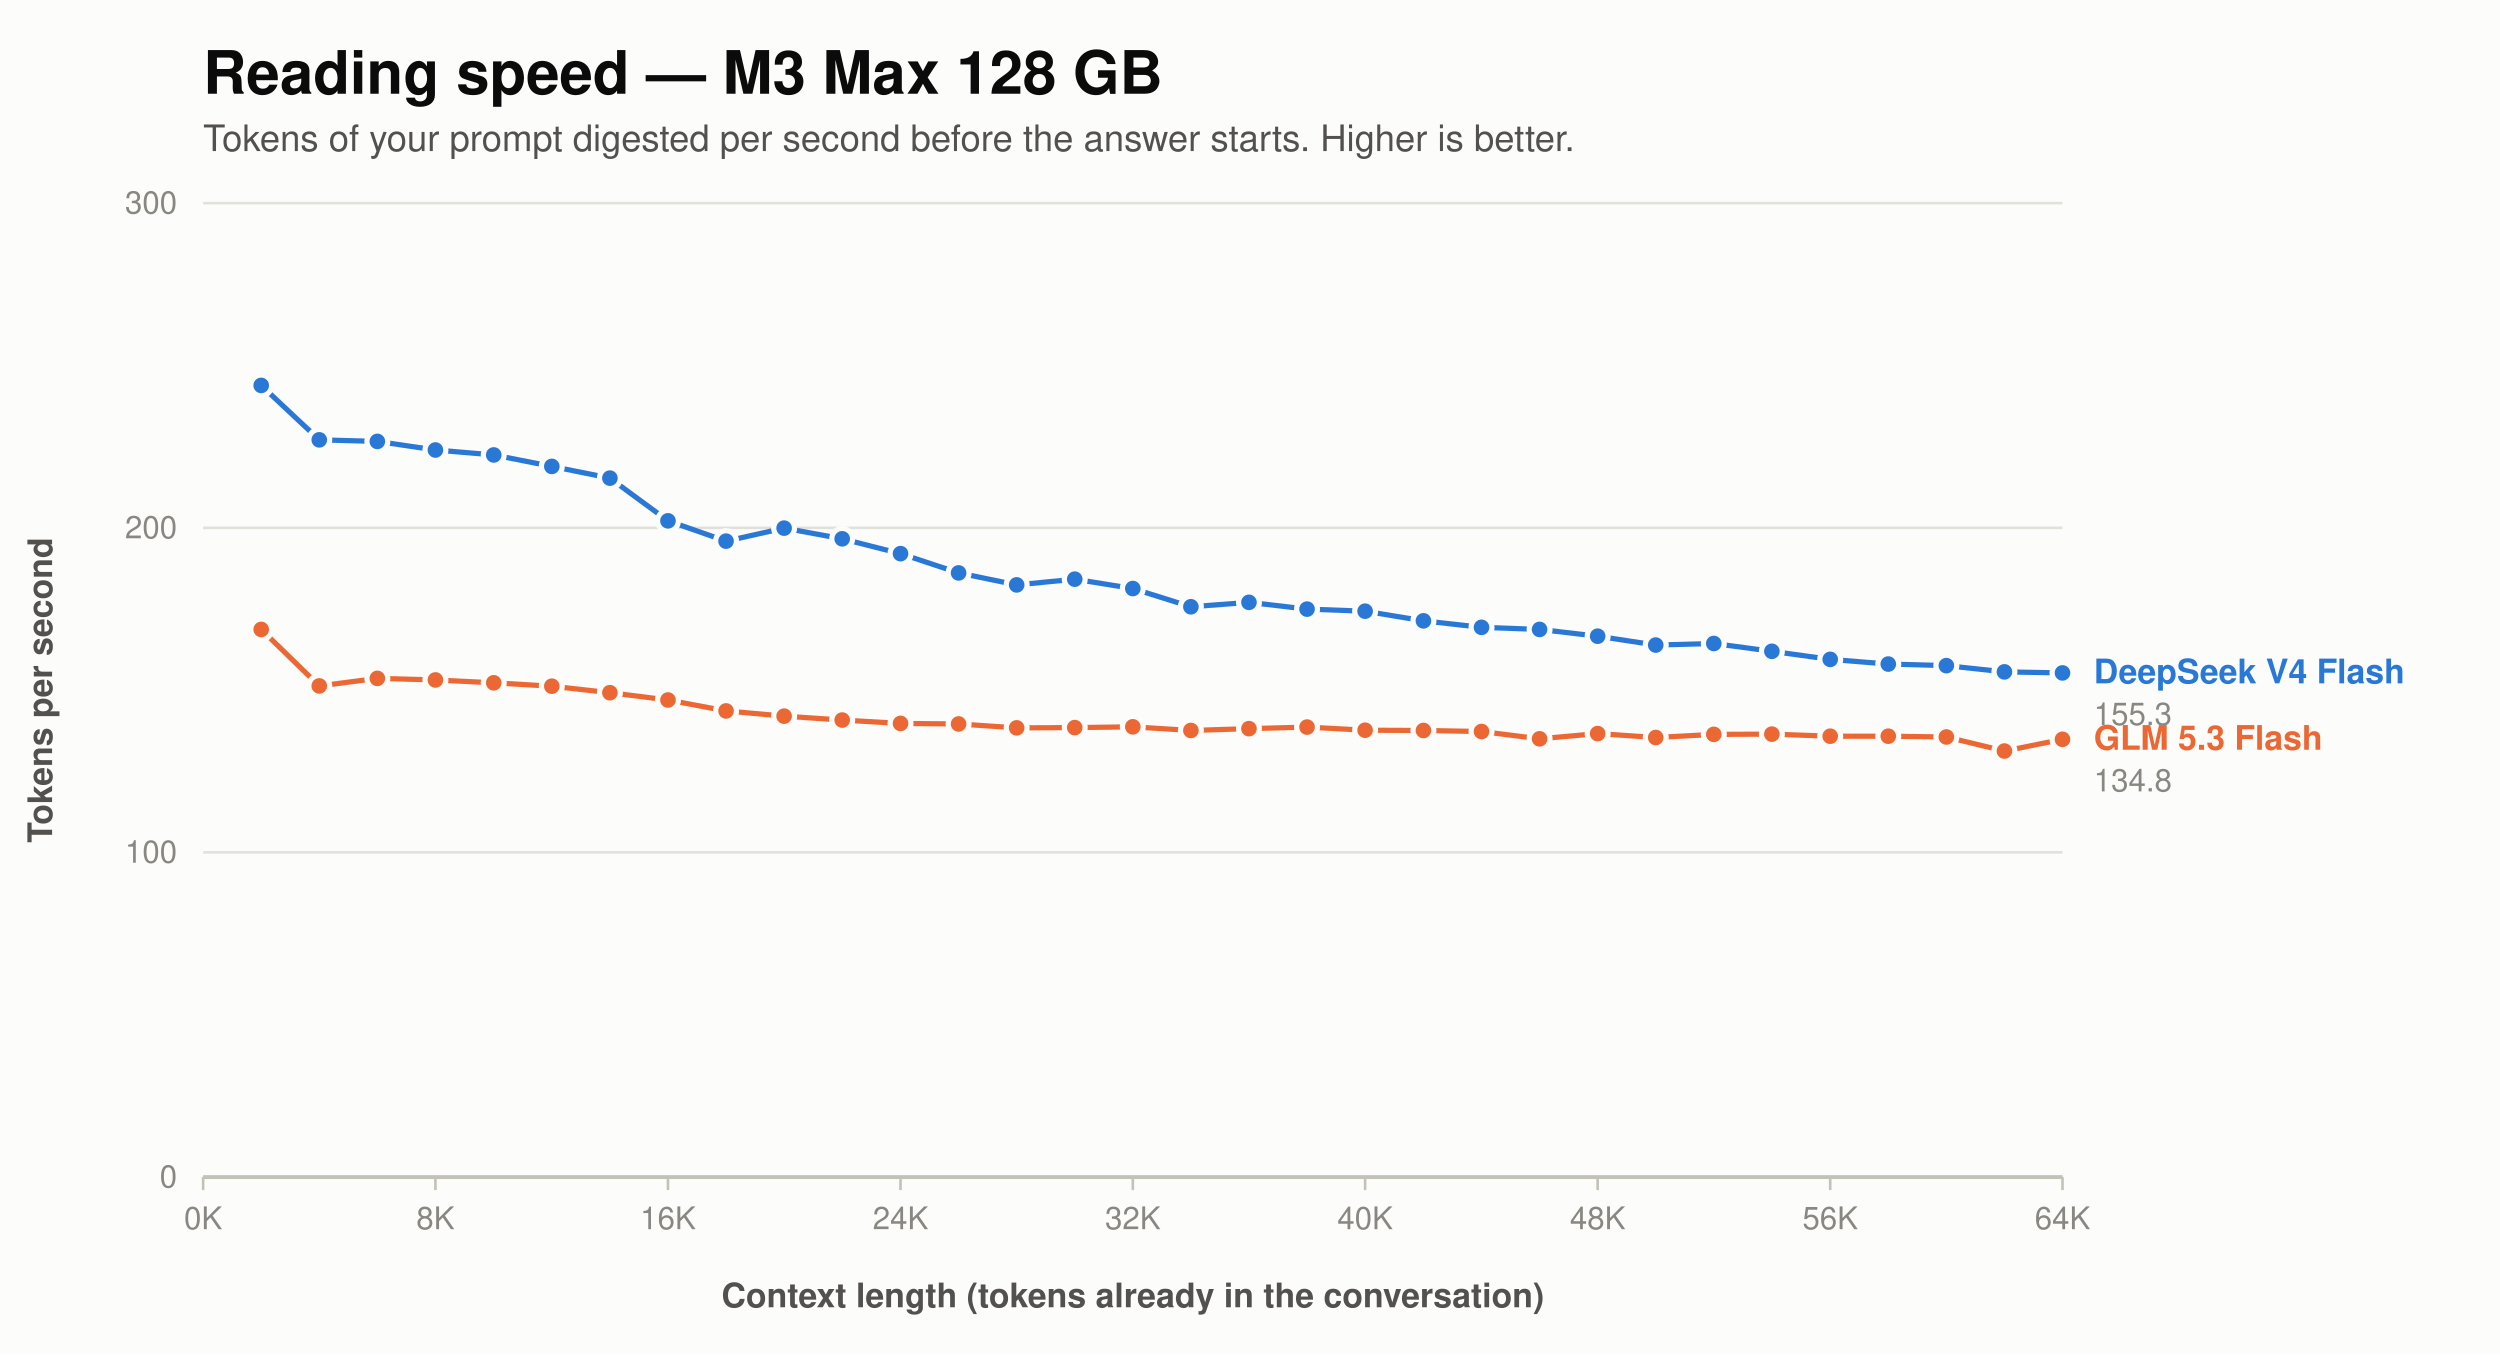
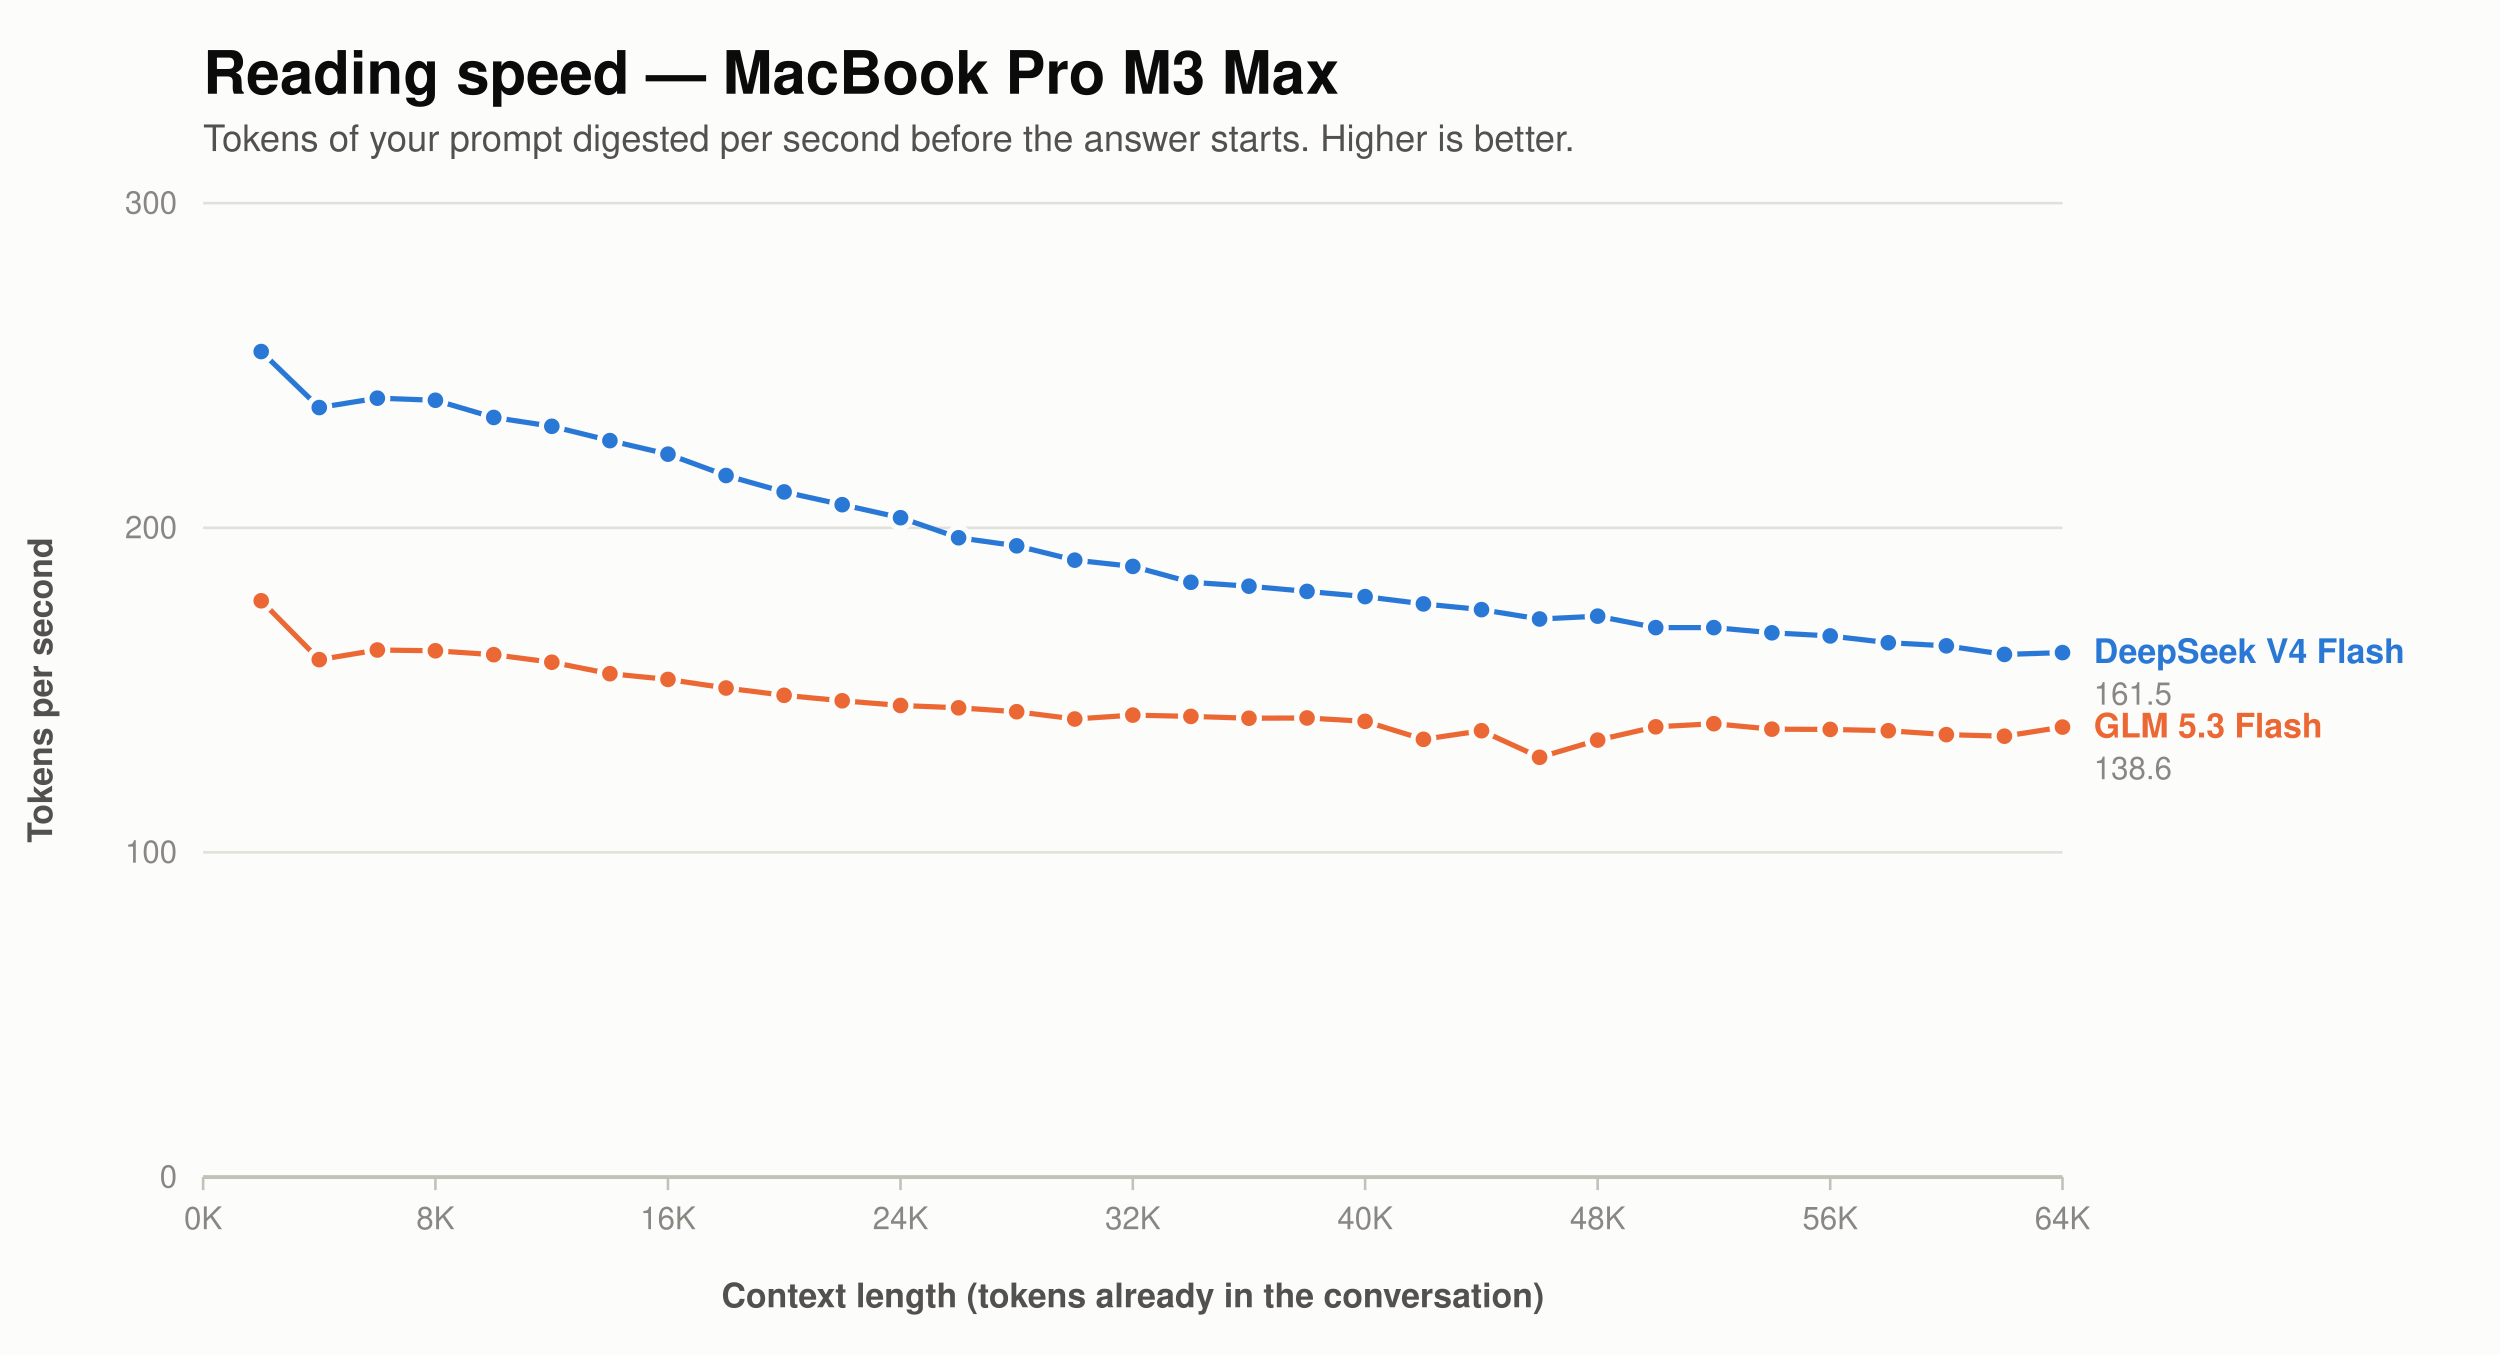
- <svg xmlns="http://www.w3.org/2000/svg" width="960" height="520" viewBox="0 0 960 520" role="img" aria-label="Reading speed — M3 Max 128 GB">
+ <svg xmlns="http://www.w3.org/2000/svg" width="960" height="520" viewBox="0 0 960 520" role="img" aria-label="Reading speed — MacBook Pro M3 Max">
  <style>
text{font-family:-apple-system,BlinkMacSystemFont,'Segoe UI',Helvetica,Arial,sans-serif}
.title{font-size:23px;font-weight:700;fill:#0b0b0b}
.sub{font-size:14px;fill:#52514e}
.axlab{font-size:13px;font-weight:600;fill:#52514e}
.tick{font-size:12px;fill:#898781}
.slab{font-size:13px;font-weight:700}
</style>
  <rect width="960" height="520" fill="#fcfcfb" />
-   <text class="title" x="78" y="36">Reading speed — M3 Max 128 GB</text>
+   <text class="title" x="78" y="36">Reading speed — MacBook Pro M3 Max</text>
  <text class="sub" x="78" y="58">Tokens of your prompt digested per second before the answer starts. Higher is better.</text>
  <line x1="78" y1="452.0" x2="792" y2="452.0" stroke="#e1e0d9" stroke-width="1" />
  <text class="tick" x="68" y="456.0" text-anchor="end">0</text>
  <line x1="78" y1="327.3" x2="792" y2="327.3" stroke="#e1e0d9" stroke-width="1" />
  <text class="tick" x="68" y="331.3" text-anchor="end">100</text>
  <line x1="78" y1="202.7" x2="792" y2="202.7" stroke="#e1e0d9" stroke-width="1" />
  <text class="tick" x="68" y="206.7" text-anchor="end">200</text>
  <line x1="78" y1="78.0" x2="792" y2="78.0" stroke="#e1e0d9" stroke-width="1" />
  <text class="tick" x="68" y="82.0" text-anchor="end">300</text>
  <line x1="78.0" y1="452" x2="78.0" y2="457" stroke="#c3c2b7" stroke-width="1" />
  <text class="tick" x="78.0" y="472" text-anchor="middle">0K</text>
  <line x1="167.2" y1="452" x2="167.2" y2="457" stroke="#c3c2b7" stroke-width="1" />
  <text class="tick" x="167.2" y="472" text-anchor="middle">8K</text>
  <line x1="256.5" y1="452" x2="256.5" y2="457" stroke="#c3c2b7" stroke-width="1" />
  <text class="tick" x="256.5" y="472" text-anchor="middle">16K</text>
  <line x1="345.8" y1="452" x2="345.8" y2="457" stroke="#c3c2b7" stroke-width="1" />
  <text class="tick" x="345.8" y="472" text-anchor="middle">24K</text>
  <line x1="435.0" y1="452" x2="435.0" y2="457" stroke="#c3c2b7" stroke-width="1" />
  <text class="tick" x="435.0" y="472" text-anchor="middle">32K</text>
  <line x1="524.2" y1="452" x2="524.2" y2="457" stroke="#c3c2b7" stroke-width="1" />
  <text class="tick" x="524.2" y="472" text-anchor="middle">40K</text>
  <line x1="613.5" y1="452" x2="613.5" y2="457" stroke="#c3c2b7" stroke-width="1" />
  <text class="tick" x="613.5" y="472" text-anchor="middle">48K</text>
  <line x1="702.8" y1="452" x2="702.8" y2="457" stroke="#c3c2b7" stroke-width="1" />
  <text class="tick" x="702.8" y="472" text-anchor="middle">56K</text>
  <line x1="792.0" y1="452" x2="792.0" y2="457" stroke="#c3c2b7" stroke-width="1" />
  <text class="tick" x="792.0" y="472" text-anchor="middle">64K</text>
  <line x1="78" y1="452" x2="792" y2="452" stroke="#c3c2b7" stroke-width="1.5" />
  <text class="axlab" x="435" y="502" text-anchor="middle">Context length (tokens already in the conversation)</text>
  <text class="axlab" transform="translate(20,265) rotate(-90)" text-anchor="middle">Tokens per second</text>
-   <path d="M100.3,148.0 L122.6,168.9 L144.9,169.5 L167.2,172.8 L189.6,174.7 L211.9,179.1 L234.2,183.6 L256.5,200.0 L278.8,207.8 L301.1,202.8 L323.4,206.9 L345.8,212.6 L368.1,220.0 L390.4,224.6 L412.7,222.4 L435.0,226.0 L457.3,233.0 L479.6,231.3 L501.9,233.9 L524.2,234.7 L546.6,238.4 L568.9,240.9 L591.2,241.7 L613.5,244.3 L635.8,247.7 L658.1,247.1 L680.4,250.1 L702.8,253.2 L725.1,255.0 L747.4,255.6 L769.7,258.0 L792.0,258.4" fill="none" stroke="#2a78d6" stroke-width="2" stroke-linejoin="round" stroke-linecap="round" />
-   <circle cx="100.3" cy="148.0" r="4" fill="#2a78d6" stroke="#fcfcfb" stroke-width="2" />
-   <circle cx="122.6" cy="168.9" r="4" fill="#2a78d6" stroke="#fcfcfb" stroke-width="2" />
-   <circle cx="144.9" cy="169.5" r="4" fill="#2a78d6" stroke="#fcfcfb" stroke-width="2" />
-   <circle cx="167.2" cy="172.8" r="4" fill="#2a78d6" stroke="#fcfcfb" stroke-width="2" />
-   <circle cx="189.6" cy="174.7" r="4" fill="#2a78d6" stroke="#fcfcfb" stroke-width="2" />
-   <circle cx="211.9" cy="179.1" r="4" fill="#2a78d6" stroke="#fcfcfb" stroke-width="2" />
-   <circle cx="234.2" cy="183.6" r="4" fill="#2a78d6" stroke="#fcfcfb" stroke-width="2" />
-   <circle cx="256.5" cy="200.0" r="4" fill="#2a78d6" stroke="#fcfcfb" stroke-width="2" />
-   <circle cx="278.8" cy="207.8" r="4" fill="#2a78d6" stroke="#fcfcfb" stroke-width="2" />
-   <circle cx="301.1" cy="202.8" r="4" fill="#2a78d6" stroke="#fcfcfb" stroke-width="2" />
-   <circle cx="323.4" cy="206.9" r="4" fill="#2a78d6" stroke="#fcfcfb" stroke-width="2" />
-   <circle cx="345.8" cy="212.6" r="4" fill="#2a78d6" stroke="#fcfcfb" stroke-width="2" />
-   <circle cx="368.1" cy="220.0" r="4" fill="#2a78d6" stroke="#fcfcfb" stroke-width="2" />
-   <circle cx="390.4" cy="224.6" r="4" fill="#2a78d6" stroke="#fcfcfb" stroke-width="2" />
-   <circle cx="412.7" cy="222.4" r="4" fill="#2a78d6" stroke="#fcfcfb" stroke-width="2" />
-   <circle cx="435.0" cy="226.0" r="4" fill="#2a78d6" stroke="#fcfcfb" stroke-width="2" />
-   <circle cx="457.3" cy="233.0" r="4" fill="#2a78d6" stroke="#fcfcfb" stroke-width="2" />
-   <circle cx="479.6" cy="231.3" r="4" fill="#2a78d6" stroke="#fcfcfb" stroke-width="2" />
-   <circle cx="501.9" cy="233.9" r="4" fill="#2a78d6" stroke="#fcfcfb" stroke-width="2" />
-   <circle cx="524.2" cy="234.7" r="4" fill="#2a78d6" stroke="#fcfcfb" stroke-width="2" />
-   <circle cx="546.6" cy="238.4" r="4" fill="#2a78d6" stroke="#fcfcfb" stroke-width="2" />
-   <circle cx="568.9" cy="240.9" r="4" fill="#2a78d6" stroke="#fcfcfb" stroke-width="2" />
-   <circle cx="591.2" cy="241.7" r="4" fill="#2a78d6" stroke="#fcfcfb" stroke-width="2" />
-   <circle cx="613.5" cy="244.3" r="4" fill="#2a78d6" stroke="#fcfcfb" stroke-width="2" />
-   <circle cx="635.8" cy="247.7" r="4" fill="#2a78d6" stroke="#fcfcfb" stroke-width="2" />
-   <circle cx="658.1" cy="247.1" r="4" fill="#2a78d6" stroke="#fcfcfb" stroke-width="2" />
-   <circle cx="680.4" cy="250.1" r="4" fill="#2a78d6" stroke="#fcfcfb" stroke-width="2" />
-   <circle cx="702.8" cy="253.2" r="4" fill="#2a78d6" stroke="#fcfcfb" stroke-width="2" />
-   <circle cx="725.1" cy="255.0" r="4" fill="#2a78d6" stroke="#fcfcfb" stroke-width="2" />
-   <circle cx="747.4" cy="255.6" r="4" fill="#2a78d6" stroke="#fcfcfb" stroke-width="2" />
-   <circle cx="769.7" cy="258.0" r="4" fill="#2a78d6" stroke="#fcfcfb" stroke-width="2" />
-   <circle cx="792.0" cy="258.4" r="4" fill="#2a78d6" stroke="#fcfcfb" stroke-width="2" />
-   <text class="slab" x="804.0" y="262.4" fill="#2a78d6">DeepSeek V4 Flash</text>
-   <text class="tick" x="804.0" y="278.4">155.3</text>
-   <path d="M100.3,241.7 L122.6,263.4 L144.9,260.5 L167.2,261.1 L189.6,262.2 L211.9,263.5 L234.2,266.0 L256.5,268.8 L278.8,273.0 L301.1,275.0 L323.4,276.5 L345.8,277.8 L368.1,278.0 L390.4,279.5 L412.7,279.4 L435.0,279.1 L457.3,280.5 L479.6,279.8 L501.9,279.2 L524.2,280.4 L546.6,280.5 L568.9,280.9 L591.2,283.7 L613.5,281.7 L635.8,283.2 L658.1,282.0 L680.4,281.9 L702.8,282.7 L725.1,282.7 L747.4,283.0 L769.7,288.4 L792.0,283.9" fill="none" stroke="#eb6834" stroke-width="2" stroke-linejoin="round" stroke-linecap="round" />
-   <circle cx="100.3" cy="241.7" r="4" fill="#eb6834" stroke="#fcfcfb" stroke-width="2" />
-   <circle cx="122.6" cy="263.4" r="4" fill="#eb6834" stroke="#fcfcfb" stroke-width="2" />
-   <circle cx="144.9" cy="260.5" r="4" fill="#eb6834" stroke="#fcfcfb" stroke-width="2" />
-   <circle cx="167.2" cy="261.1" r="4" fill="#eb6834" stroke="#fcfcfb" stroke-width="2" />
-   <circle cx="189.6" cy="262.2" r="4" fill="#eb6834" stroke="#fcfcfb" stroke-width="2" />
-   <circle cx="211.9" cy="263.5" r="4" fill="#eb6834" stroke="#fcfcfb" stroke-width="2" />
-   <circle cx="234.2" cy="266.0" r="4" fill="#eb6834" stroke="#fcfcfb" stroke-width="2" />
-   <circle cx="256.5" cy="268.8" r="4" fill="#eb6834" stroke="#fcfcfb" stroke-width="2" />
-   <circle cx="278.8" cy="273.0" r="4" fill="#eb6834" stroke="#fcfcfb" stroke-width="2" />
-   <circle cx="301.1" cy="275.0" r="4" fill="#eb6834" stroke="#fcfcfb" stroke-width="2" />
-   <circle cx="323.4" cy="276.5" r="4" fill="#eb6834" stroke="#fcfcfb" stroke-width="2" />
-   <circle cx="345.8" cy="277.8" r="4" fill="#eb6834" stroke="#fcfcfb" stroke-width="2" />
-   <circle cx="368.1" cy="278.0" r="4" fill="#eb6834" stroke="#fcfcfb" stroke-width="2" />
-   <circle cx="390.4" cy="279.5" r="4" fill="#eb6834" stroke="#fcfcfb" stroke-width="2" />
-   <circle cx="412.7" cy="279.4" r="4" fill="#eb6834" stroke="#fcfcfb" stroke-width="2" />
-   <circle cx="435.0" cy="279.1" r="4" fill="#eb6834" stroke="#fcfcfb" stroke-width="2" />
-   <circle cx="457.3" cy="280.5" r="4" fill="#eb6834" stroke="#fcfcfb" stroke-width="2" />
-   <circle cx="479.6" cy="279.8" r="4" fill="#eb6834" stroke="#fcfcfb" stroke-width="2" />
-   <circle cx="501.9" cy="279.2" r="4" fill="#eb6834" stroke="#fcfcfb" stroke-width="2" />
-   <circle cx="524.2" cy="280.4" r="4" fill="#eb6834" stroke="#fcfcfb" stroke-width="2" />
-   <circle cx="546.6" cy="280.5" r="4" fill="#eb6834" stroke="#fcfcfb" stroke-width="2" />
-   <circle cx="568.9" cy="280.9" r="4" fill="#eb6834" stroke="#fcfcfb" stroke-width="2" />
-   <circle cx="591.2" cy="283.7" r="4" fill="#eb6834" stroke="#fcfcfb" stroke-width="2" />
-   <circle cx="613.5" cy="281.7" r="4" fill="#eb6834" stroke="#fcfcfb" stroke-width="2" />
-   <circle cx="635.8" cy="283.2" r="4" fill="#eb6834" stroke="#fcfcfb" stroke-width="2" />
-   <circle cx="658.1" cy="282.0" r="4" fill="#eb6834" stroke="#fcfcfb" stroke-width="2" />
-   <circle cx="680.4" cy="281.9" r="4" fill="#eb6834" stroke="#fcfcfb" stroke-width="2" />
-   <circle cx="702.8" cy="282.7" r="4" fill="#eb6834" stroke="#fcfcfb" stroke-width="2" />
-   <circle cx="725.1" cy="282.7" r="4" fill="#eb6834" stroke="#fcfcfb" stroke-width="2" />
-   <circle cx="747.4" cy="283.0" r="4" fill="#eb6834" stroke="#fcfcfb" stroke-width="2" />
-   <circle cx="769.7" cy="288.4" r="4" fill="#eb6834" stroke="#fcfcfb" stroke-width="2" />
-   <circle cx="792.0" cy="283.9" r="4" fill="#eb6834" stroke="#fcfcfb" stroke-width="2" />
-   <text class="slab" x="804.0" y="287.9" fill="#eb6834">GLM 5.3 Flash</text>
-   <text class="tick" x="804.0" y="303.9">134.8</text>
+   <path d="M100.3,135.0 L122.6,156.5 L144.9,152.9 L167.2,153.7 L189.6,160.3 L211.9,163.7 L234.2,169.2 L256.5,174.4 L278.8,182.6 L301.1,188.9 L323.4,193.8 L345.8,198.8 L368.1,206.5 L390.4,209.6 L412.7,215.1 L435.0,217.5 L457.3,223.6 L479.6,225.1 L501.9,227.1 L524.2,229.1 L546.6,231.9 L568.9,234.1 L591.2,237.7 L613.5,236.6 L635.8,241.0 L658.1,241.0 L680.4,243.0 L702.8,244.2 L725.1,246.8 L747.4,248.0 L769.7,251.3 L792.0,250.6" fill="none" stroke="#2a78d6" stroke-width="2" stroke-linejoin="round" stroke-linecap="round" />
+   <circle cx="100.3" cy="135.0" r="4" fill="#2a78d6" stroke="#fcfcfb" stroke-width="2" />
+   <circle cx="122.6" cy="156.5" r="4" fill="#2a78d6" stroke="#fcfcfb" stroke-width="2" />
+   <circle cx="144.9" cy="152.9" r="4" fill="#2a78d6" stroke="#fcfcfb" stroke-width="2" />
+   <circle cx="167.2" cy="153.7" r="4" fill="#2a78d6" stroke="#fcfcfb" stroke-width="2" />
+   <circle cx="189.6" cy="160.3" r="4" fill="#2a78d6" stroke="#fcfcfb" stroke-width="2" />
+   <circle cx="211.9" cy="163.7" r="4" fill="#2a78d6" stroke="#fcfcfb" stroke-width="2" />
+   <circle cx="234.2" cy="169.2" r="4" fill="#2a78d6" stroke="#fcfcfb" stroke-width="2" />
+   <circle cx="256.5" cy="174.4" r="4" fill="#2a78d6" stroke="#fcfcfb" stroke-width="2" />
+   <circle cx="278.8" cy="182.6" r="4" fill="#2a78d6" stroke="#fcfcfb" stroke-width="2" />
+   <circle cx="301.1" cy="188.9" r="4" fill="#2a78d6" stroke="#fcfcfb" stroke-width="2" />
+   <circle cx="323.4" cy="193.8" r="4" fill="#2a78d6" stroke="#fcfcfb" stroke-width="2" />
+   <circle cx="345.8" cy="198.8" r="4" fill="#2a78d6" stroke="#fcfcfb" stroke-width="2" />
+   <circle cx="368.1" cy="206.5" r="4" fill="#2a78d6" stroke="#fcfcfb" stroke-width="2" />
+   <circle cx="390.4" cy="209.6" r="4" fill="#2a78d6" stroke="#fcfcfb" stroke-width="2" />
+   <circle cx="412.7" cy="215.1" r="4" fill="#2a78d6" stroke="#fcfcfb" stroke-width="2" />
+   <circle cx="435.0" cy="217.5" r="4" fill="#2a78d6" stroke="#fcfcfb" stroke-width="2" />
+   <circle cx="457.3" cy="223.6" r="4" fill="#2a78d6" stroke="#fcfcfb" stroke-width="2" />
+   <circle cx="479.6" cy="225.1" r="4" fill="#2a78d6" stroke="#fcfcfb" stroke-width="2" />
+   <circle cx="501.9" cy="227.1" r="4" fill="#2a78d6" stroke="#fcfcfb" stroke-width="2" />
+   <circle cx="524.2" cy="229.1" r="4" fill="#2a78d6" stroke="#fcfcfb" stroke-width="2" />
+   <circle cx="546.6" cy="231.9" r="4" fill="#2a78d6" stroke="#fcfcfb" stroke-width="2" />
+   <circle cx="568.9" cy="234.1" r="4" fill="#2a78d6" stroke="#fcfcfb" stroke-width="2" />
+   <circle cx="591.2" cy="237.7" r="4" fill="#2a78d6" stroke="#fcfcfb" stroke-width="2" />
+   <circle cx="613.5" cy="236.6" r="4" fill="#2a78d6" stroke="#fcfcfb" stroke-width="2" />
+   <circle cx="635.8" cy="241.0" r="4" fill="#2a78d6" stroke="#fcfcfb" stroke-width="2" />
+   <circle cx="658.1" cy="241.0" r="4" fill="#2a78d6" stroke="#fcfcfb" stroke-width="2" />
+   <circle cx="680.4" cy="243.0" r="4" fill="#2a78d6" stroke="#fcfcfb" stroke-width="2" />
+   <circle cx="702.8" cy="244.2" r="4" fill="#2a78d6" stroke="#fcfcfb" stroke-width="2" />
+   <circle cx="725.1" cy="246.8" r="4" fill="#2a78d6" stroke="#fcfcfb" stroke-width="2" />
+   <circle cx="747.4" cy="248.0" r="4" fill="#2a78d6" stroke="#fcfcfb" stroke-width="2" />
+   <circle cx="769.7" cy="251.3" r="4" fill="#2a78d6" stroke="#fcfcfb" stroke-width="2" />
+   <circle cx="792.0" cy="250.6" r="4" fill="#2a78d6" stroke="#fcfcfb" stroke-width="2" />
+   <text class="slab" x="804.0" y="254.6" fill="#2a78d6">DeepSeek V4 Flash</text>
+   <text class="tick" x="804.0" y="270.6">161.5</text>
+   <path d="M100.3,230.7 L122.6,253.3 L144.9,249.6 L167.2,249.9 L189.6,251.4 L211.9,254.3 L234.2,258.7 L256.5,260.9 L278.8,264.2 L301.1,267.0 L323.4,269.1 L345.8,270.9 L368.1,271.8 L390.4,273.3 L412.7,276.1 L435.0,274.6 L457.3,275.1 L479.6,275.8 L501.9,275.7 L524.2,277.0 L546.6,283.9 L568.9,280.6 L591.2,290.8 L613.5,284.2 L635.8,279.1 L658.1,277.9 L680.4,280.0 L702.8,280.1 L725.1,280.6 L747.4,282.1 L769.7,282.7 L792.0,279.2" fill="none" stroke="#eb6834" stroke-width="2" stroke-linejoin="round" stroke-linecap="round" />
+   <circle cx="100.3" cy="230.7" r="4" fill="#eb6834" stroke="#fcfcfb" stroke-width="2" />
+   <circle cx="122.6" cy="253.3" r="4" fill="#eb6834" stroke="#fcfcfb" stroke-width="2" />
+   <circle cx="144.9" cy="249.6" r="4" fill="#eb6834" stroke="#fcfcfb" stroke-width="2" />
+   <circle cx="167.2" cy="249.9" r="4" fill="#eb6834" stroke="#fcfcfb" stroke-width="2" />
+   <circle cx="189.6" cy="251.4" r="4" fill="#eb6834" stroke="#fcfcfb" stroke-width="2" />
+   <circle cx="211.9" cy="254.3" r="4" fill="#eb6834" stroke="#fcfcfb" stroke-width="2" />
+   <circle cx="234.2" cy="258.7" r="4" fill="#eb6834" stroke="#fcfcfb" stroke-width="2" />
+   <circle cx="256.5" cy="260.9" r="4" fill="#eb6834" stroke="#fcfcfb" stroke-width="2" />
+   <circle cx="278.8" cy="264.2" r="4" fill="#eb6834" stroke="#fcfcfb" stroke-width="2" />
+   <circle cx="301.1" cy="267.0" r="4" fill="#eb6834" stroke="#fcfcfb" stroke-width="2" />
+   <circle cx="323.4" cy="269.1" r="4" fill="#eb6834" stroke="#fcfcfb" stroke-width="2" />
+   <circle cx="345.8" cy="270.9" r="4" fill="#eb6834" stroke="#fcfcfb" stroke-width="2" />
+   <circle cx="368.1" cy="271.8" r="4" fill="#eb6834" stroke="#fcfcfb" stroke-width="2" />
+   <circle cx="390.4" cy="273.3" r="4" fill="#eb6834" stroke="#fcfcfb" stroke-width="2" />
+   <circle cx="412.7" cy="276.1" r="4" fill="#eb6834" stroke="#fcfcfb" stroke-width="2" />
+   <circle cx="435.0" cy="274.6" r="4" fill="#eb6834" stroke="#fcfcfb" stroke-width="2" />
+   <circle cx="457.3" cy="275.1" r="4" fill="#eb6834" stroke="#fcfcfb" stroke-width="2" />
+   <circle cx="479.6" cy="275.8" r="4" fill="#eb6834" stroke="#fcfcfb" stroke-width="2" />
+   <circle cx="501.9" cy="275.7" r="4" fill="#eb6834" stroke="#fcfcfb" stroke-width="2" />
+   <circle cx="524.2" cy="277.0" r="4" fill="#eb6834" stroke="#fcfcfb" stroke-width="2" />
+   <circle cx="546.6" cy="283.9" r="4" fill="#eb6834" stroke="#fcfcfb" stroke-width="2" />
+   <circle cx="568.9" cy="280.6" r="4" fill="#eb6834" stroke="#fcfcfb" stroke-width="2" />
+   <circle cx="591.2" cy="290.8" r="4" fill="#eb6834" stroke="#fcfcfb" stroke-width="2" />
+   <circle cx="613.5" cy="284.2" r="4" fill="#eb6834" stroke="#fcfcfb" stroke-width="2" />
+   <circle cx="635.8" cy="279.1" r="4" fill="#eb6834" stroke="#fcfcfb" stroke-width="2" />
+   <circle cx="658.1" cy="277.9" r="4" fill="#eb6834" stroke="#fcfcfb" stroke-width="2" />
+   <circle cx="680.4" cy="280.0" r="4" fill="#eb6834" stroke="#fcfcfb" stroke-width="2" />
+   <circle cx="702.8" cy="280.1" r="4" fill="#eb6834" stroke="#fcfcfb" stroke-width="2" />
+   <circle cx="725.1" cy="280.6" r="4" fill="#eb6834" stroke="#fcfcfb" stroke-width="2" />
+   <circle cx="747.4" cy="282.1" r="4" fill="#eb6834" stroke="#fcfcfb" stroke-width="2" />
+   <circle cx="769.7" cy="282.7" r="4" fill="#eb6834" stroke="#fcfcfb" stroke-width="2" />
+   <circle cx="792.0" cy="279.2" r="4" fill="#eb6834" stroke="#fcfcfb" stroke-width="2" />
+   <text class="slab" x="804.0" y="283.2" fill="#eb6834">GLM 5.3 Flash</text>
+   <text class="tick" x="804.0" y="299.2">138.6</text>
</svg>
